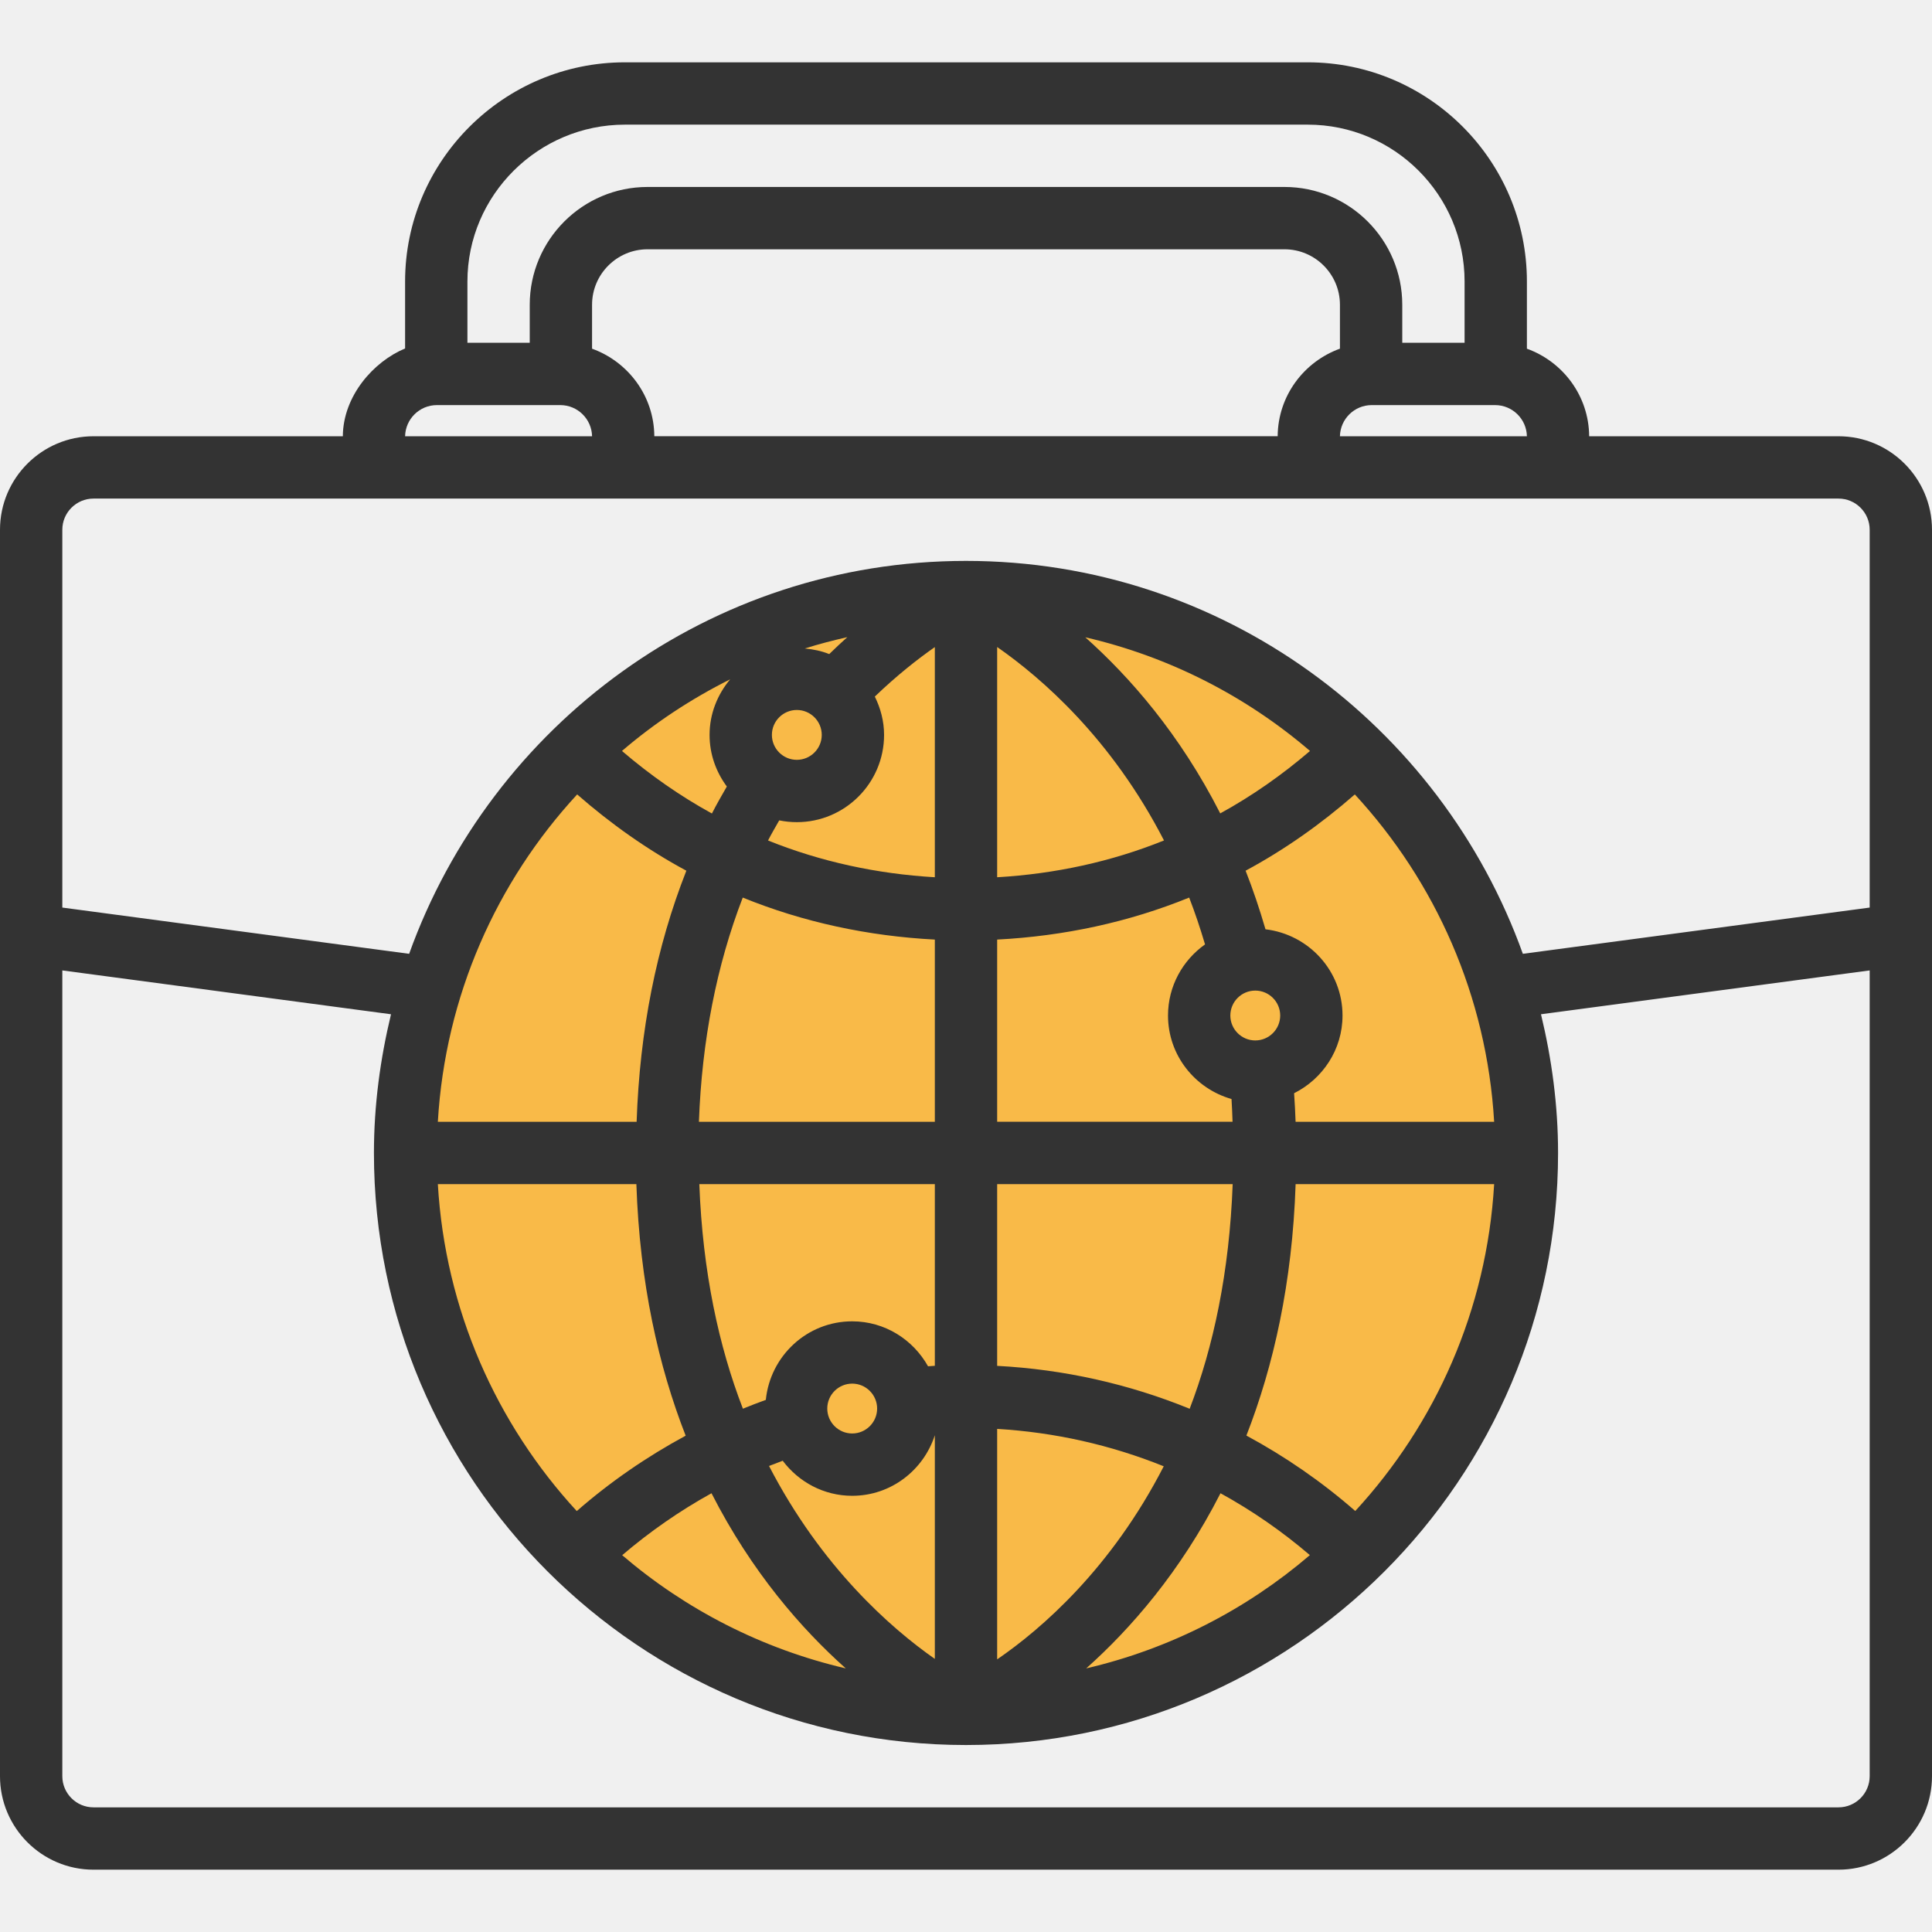
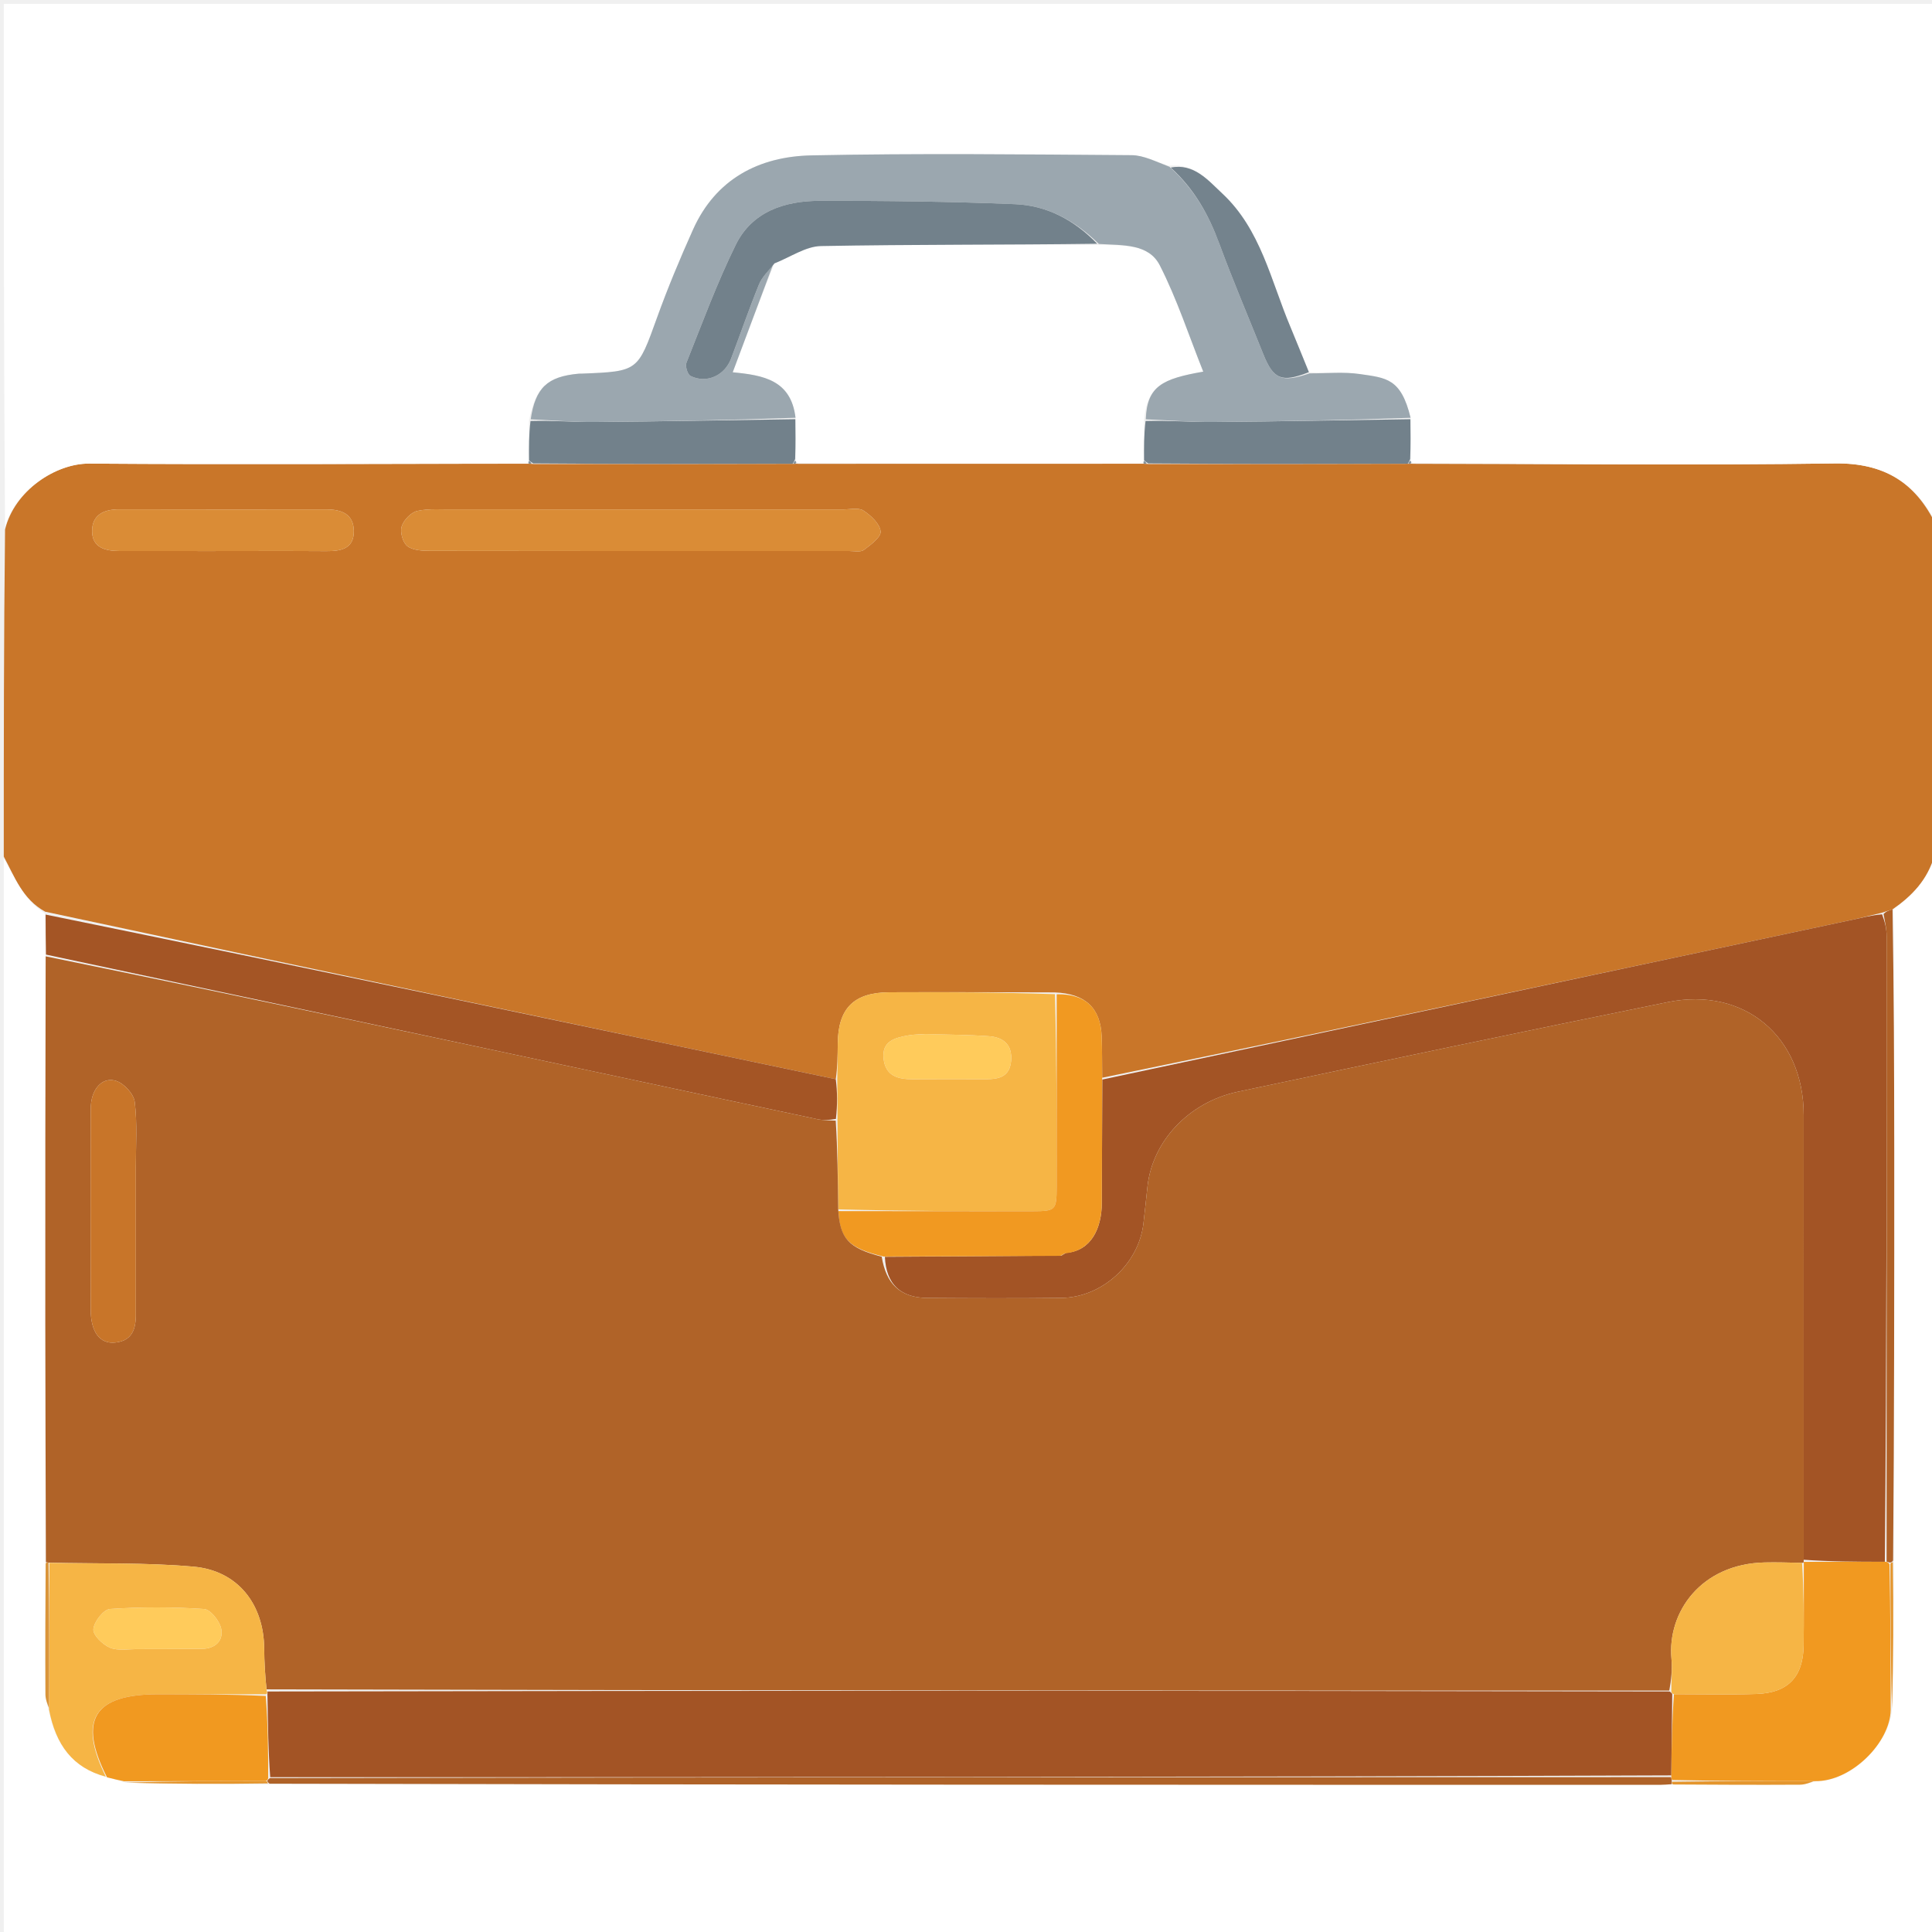
- <svg xmlns="http://www.w3.org/2000/svg" height="800px" width="800px" version="1.1" id="Layer_1" viewBox="0 0 290.626 290.626" xml:space="preserve">
-   <g>
-     <g>
-       <circle style="fill:#F9BA48;" cx="145.313" cy="173.438" r="84.375" />
-       <path style="fill:#333333;" d="M276.563,65.625h-37.509c-0.042-6.08-3.947-11.213-9.366-13.172V42.347    c0-18.178-14.794-32.972-32.972-32.972H94.003c-18.183,0-33.066,14.794-33.066,32.972V52.42    c-4.688,1.936-9.323,7.092-9.366,13.205H14.063C6.309,65.625,0,71.935,0,79.688v187.5c0,7.753,6.309,14.063,14.063,14.063h262.5    c7.753,0,14.063-6.309,14.063-14.063v-187.5C290.625,71.935,284.316,65.625,276.563,65.625z M98.428,65.625    c-0.042-6.08-3.947-11.213-9.366-13.172v-6.609c0-4.598,3.745-8.344,8.344-8.344h95.813c4.598,0,8.344,3.745,8.344,8.344v6.605    c-5.419,1.959-9.323,7.097-9.366,13.172H98.428V65.625z M206.344,60.938h18.563c2.606,0,4.73,2.095,4.781,4.688h-28.125    C201.614,63.033,203.738,60.938,206.344,60.938z M70.313,42.347c0-13.013,10.678-23.597,23.691-23.597h102.713    c13.013,0,23.597,10.584,23.597,23.597v9.216h-9.375v-5.719c0-9.769-7.95-17.719-17.719-17.719H97.406    c-9.769,0-17.719,7.95-17.719,17.719v5.719h-9.375v-9.216H70.313z M65.719,60.938h18.563c2.606,0,4.73,2.095,4.781,4.688H60.938    C60.989,63.033,63.113,60.938,65.719,60.938z M14.063,75h37.5h46.875h93.75h46.875h37.5c2.583,0,4.688,2.105,4.688,4.688v56.836    l-52.172,6.956c-12.342-34.392-45.178-59.105-83.766-59.105s-71.424,24.712-83.766,59.105l-52.172-6.956V79.688    C9.375,77.105,11.48,75,14.063,75z M194.893,168.75c-0.047-1.448-0.131-2.873-0.225-4.298c4.298-2.156,7.284-6.563,7.284-11.691    c0-6.712-5.081-12.197-11.588-12.97c-0.9-3.089-1.894-6.028-2.991-8.813c5.85-3.15,11.334-7.017,16.43-11.475    c12.113,13.13,19.847,30.291,20.958,49.247H194.893z M150,97.327c6.722,4.683,17.227,13.809,25.097,29.1    c-7.931,3.202-16.397,5.03-25.097,5.536V97.327z M123.614,110.55c0,2.067-1.683,3.75-3.75,3.75s-3.75-1.683-3.75-3.75    s1.683-3.75,3.75-3.75S123.614,108.483,123.614,110.55z M117.216,123.408c0.853,0.173,1.739,0.267,2.648,0.267    c7.238,0,13.125-5.888,13.125-13.125c0-2.077-0.53-4.017-1.392-5.766c3.328-3.192,6.445-5.644,9.028-7.444v34.622    c-8.7-0.506-17.161-2.334-25.092-5.531C116.063,125.405,116.649,124.411,117.216,123.408z M140.625,141.338v27.412h-35.489    c0.45-12.239,2.658-23.517,6.595-33.731C120.849,138.732,130.603,140.817,140.625,141.338z M140.625,178.125v27.328    c-0.342,0.019-0.68,0.052-1.022,0.075c-2.245-4.012-6.492-6.764-11.409-6.764c-6.792,0-12.328,5.203-12.994,11.817    c-1.158,0.417-2.306,0.858-3.445,1.327c-3.609-9.319-6.056-20.55-6.558-33.778h35.428V178.125z M131.944,211.885    c0,2.067-1.683,3.75-3.75,3.75s-3.75-1.683-3.75-3.75s1.683-3.75,3.75-3.75S131.944,209.817,131.944,211.885z M117.741,219.736    c2.395,3.183,6.169,5.273,10.453,5.273c5.827,0,10.725-3.844,12.431-9.112v33.647c-6.684-4.673-17.081-13.842-24.942-29.02    C116.367,220.252,117.052,219.989,117.741,219.736z M150,249.614v-34.669c8.672,0.516,17.109,2.419,25.059,5.625    C167.185,235.908,156.732,245.002,150,249.614z M150,205.463v-27.338h35.428c-0.492,13.261-2.906,24.488-6.469,33.792    C169.796,208.177,160.013,205.988,150,205.463z M150,168.75v-27.412c10.022-0.52,19.767-2.606,28.884-6.319    c0.867,2.241,1.659,4.589,2.386,7.045c-3.356,2.381-5.569,6.277-5.569,10.692c0,5.991,4.059,11.002,9.553,12.567    c0.075,1.13,0.112,2.273,0.155,3.422H150V168.75z M188.827,156.511c-2.067,0-3.75-1.683-3.75-3.75s1.683-3.75,3.75-3.75    s3.75,1.683,3.75,3.75S190.899,156.511,188.827,156.511z M183.558,122.358c-6.089-11.962-13.641-20.555-20.302-26.494    c12.694,2.939,24.23,8.888,33.806,17.1C192.853,116.578,188.344,119.728,183.558,122.358z M124.739,98.391    c-1.148-0.464-2.386-0.722-3.67-0.839c2.091-0.67,4.233-1.214,6.394-1.711C126.567,96.638,125.667,97.491,124.739,98.391z     M109.336,118.313c-0.769,1.341-1.542,2.681-2.245,4.059c-4.791-2.63-9.309-5.789-13.528-9.408    c4.936-4.233,10.402-7.838,16.27-10.772c-1.903,2.278-3.094,5.17-3.094,8.363C106.739,113.466,107.724,116.133,109.336,118.313z     M86.822,119.503c5.091,4.453,10.575,8.325,16.425,11.475c-4.514,11.452-7.017,24.084-7.481,37.772H65.864    C66.975,149.794,74.705,132.633,86.822,119.503z M95.728,178.125c0.502,14.897,3.338,27.413,7.416,37.842    c-5.85,3.159-11.363,6.956-16.383,11.339c-12.08-13.12-19.791-30.258-20.897-49.181H95.728z M107.03,224.625    c6.042,11.85,13.556,20.428,20.198,26.348c-12.623-2.944-24.094-8.864-33.633-17.03    C97.758,230.391,102.249,227.264,107.03,224.625z M183.596,224.625c4.762,2.616,9.258,5.723,13.444,9.309    c-9.539,8.17-21.014,14.095-33.647,17.039C170.035,245.053,177.553,236.475,183.596,224.625z M203.869,227.297    c-5.058-4.42-10.561-8.212-16.378-11.348c4.073-10.425,6.909-22.936,7.406-37.823h29.864    C223.655,197.044,215.949,214.182,203.869,227.297z M276.563,271.875h-262.5c-2.583,0-4.688-2.105-4.688-4.688V145.978    l49.444,6.595c-1.617,6.703-2.569,13.669-2.569,20.864c0,49.111,39.952,89.063,89.063,89.063s89.063-39.952,89.063-89.063    c0-7.195-0.952-14.161-2.569-20.864l49.444-6.595v121.209C281.25,269.771,279.146,271.875,276.563,271.875z" />
-     </g>
-   </g>
+ <svg xmlns="http://www.w3.org/2000/svg" version="1.1" id="Layer_1" x="0px" y="0px" width="100%" viewBox="0 0 512 512" enable-background="new 0 0 512 512" xml:space="preserve">
+   <path fill="#C97629" opacity="1" stroke="none" d=" M513,139   C513,168.021 513,197.042 512.662,226.668   C510.748,233.302 506.685,237.425 501.54,240.988   C500.478,241.303 499.722,241.583 498.573,241.923   C495.754,242.576 493.341,243.233 490.9,243.753   C424.641,257.874 358.38,271.981 292.09,285.618   C292.032,281.659 292.101,278.169 291.957,274.688   C291.645,267.147 287.705,263.344 279.566,263.001   C264.651,262.965 250.205,262.901 235.76,262.961   C226.247,263 222.085,267.222 222.016,276.602   C221.993,279.755 221.929,282.909 221.492,286.009   C151.45,271.272 81.799,256.589 11.974,241.607   C5.916,238.262 3.862,232.326 1,227   C1,198.312 1,169.625 1.339,140.33   C3.824,130.036 14.779,122.792 23.629,122.857   C62.406,123.139 101.187,122.899 140.208,122.89   C140.45,122.932 140.94,122.894 141.408,122.97   C164.604,122.998 187.334,122.95 210.31,122.922   C210.556,122.941 211.042,122.853 211.505,122.915   C242.297,122.935 272.627,122.894 303.2,122.897   C303.443,122.941 303.936,122.902 304.404,122.976   C327.6,122.998 350.329,122.946 373.303,122.913   C373.548,122.932 374.033,122.848 374.496,122.912   C412.067,122.983 449.18,123.333 486.281,122.814   C499.204,122.633 507.593,127.825 513,139  M120.532,134.996   C117.206,135.072 113.779,134.695 110.595,135.407   C108.919,135.782 106.966,137.841 106.438,139.542   C105.971,141.049 106.761,143.843 107.978,144.747   C109.502,145.88 112.029,145.978 114.123,145.982   C151.091,146.046 188.058,146.031 225.025,146.021   C226.354,146.02 228.046,146.395 228.936,145.737   C230.756,144.392 233.54,142.305 233.371,140.813   C233.141,138.786 230.798,136.603 228.821,135.311   C227.515,134.457 225.262,135.004 223.432,135.003   C189.462,134.994 155.492,134.996 120.532,134.996  M55.5,146.031   C65.827,146.029 76.155,145.979 86.481,146.05   C90.36,146.077 93.827,145.442 93.763,140.684   C93.702,136.181 90.432,135.003 86.506,135.004   C68.183,135.011 49.861,135.036 31.539,134.985   C27.443,134.973 24.376,136.503 24.41,140.808   C24.443,145.076 27.861,146.012 31.514,146.016   C39.176,146.024 46.838,146.026 55.5,146.031  z" />
+   <path fill="#FFFFFF" opacity="1" stroke="none" d=" M139.967,122.848   C101.187,122.899 62.406,123.139 23.629,122.857   C14.779,122.792 3.824,130.036 1.339,139.861   C1,93.692 1,47.385 1,1.039   C171.546,1.039 342.093,1.039 513,1.039   C513,46.687 513,92.375 513,138.531   C507.593,127.825 499.204,122.633 486.281,122.814   C449.18,123.333 412.067,122.983 374.465,122.692   C373.971,122.409 373.803,121.999 373.854,121.545   C373.861,117.759 373.816,114.426 373.824,110.72   C371.289,100.213 367.334,100.158 360.456,99.138   C356.072,98.487 351.521,98.97 346.875,98.621   C345.119,94.377 343.579,90.437 341.936,86.54   C336.793,74.346 334.121,60.803 323.941,51.302   C320.138,47.752 316.406,43.196 309.755,43.926   C306.248,42.809 303.074,41.145 299.889,41.122   C271.597,40.918 243.295,40.595 215.014,41.178   C201.179,41.464 189.694,47.392 183.662,60.832   C180.223,68.494 176.971,76.263 174.126,84.162   C169.012,98.363 169.167,98.419 154.342,99.007   C154.01,99.02 153.675,98.998 153.344,99.029   C145.073,99.793 141.893,102.72 140.171,111.543   C140.142,115.325 140.169,118.657 140.113,122.197   C140.029,122.405 139.967,122.848 139.967,122.848  z" />
+   <path fill="#FFFFFF" opacity="1" stroke="none" d=" M1,227.469   C3.862,232.326 5.916,238.262 11.912,242.073   C12.077,246.216 12.127,249.594 12.102,253.439   C12.018,286.321 11.987,318.737 12.008,351.153   C12.021,372.095 12.109,393.038 12.098,414.445   C12.021,426.289 11.977,437.668 12.04,449.046   C12.048,450.401 12.637,451.754 12.971,453.496   C14.777,462.398 19.269,468.516 28.364,471.007   C30.092,471.468 31.491,471.763 33.148,472.41   C45.939,472.786 58.472,472.811 71.466,472.905   C194.621,472.983 317.315,472.992 440.009,472.993   C441.004,472.993 441.999,472.89 443.458,472.902   C454.963,472.98 466.003,473.023 477.043,472.958   C478.401,472.95 479.756,472.368 481.514,472.03   C490.541,472.167 500.921,461.884 501.404,452.856   C501.783,439.724 501.81,426.851 501.906,413.515   C501.984,376.968 502.011,340.883 501.993,304.799   C501.982,283.517 501.897,262.235 501.846,240.953   C506.685,237.425 510.748,233.302 512.662,227.137   C513,322.295 513,417.59 513,512.942   C342.441,512.942 171.881,512.942 1,512.942   C1,417.979 1,322.958 1,227.469  z" />
+   <path fill="#A35425" opacity="1" stroke="none" d=" M292.119,286.09   C358.38,271.981 424.641,257.874 490.9,243.753   C493.341,243.233 495.754,242.576 498.766,242.304   C499.568,244.427 499.971,246.23 499.972,248.033   C499.996,303.302 499.98,358.572 499.505,413.888   C492.024,413.893 485.007,413.851 477.992,413.352   C477.996,373.758 478.01,334.62 477.995,295.482   C477.987,274.719 462.282,261.45 441.976,265.571   C403.963,273.286 366.004,281.271 328.06,289.318   C315.028,292.082 305.411,302.449 304.102,314.372   C303.739,317.677 303.408,320.985 303.014,324.286   C301.74,334.986 292.062,343.843 281.229,343.964   C269.406,344.097 257.58,344.058 245.756,343.971   C238.619,343.919 234.835,340.3 234.502,333.071   C250.326,332.957 265.685,332.886 281.265,332.75   C281.751,332.519 281.964,332.3 282.5,332.023   C289.213,331.501 291.958,325.482 291.99,318.818   C292.043,307.909 292.077,297 292.119,286.09  z" />
+   <path fill="#FFFFFF" opacity="1" stroke="none" d=" M302.958,122.854   C272.627,122.894 242.297,122.935 211.472,122.694   C210.977,122.412 210.809,121.999 210.86,121.545   C210.864,117.758 210.818,114.425 210.824,110.712   C209.649,100.747 202.362,99.431 194.18,98.657   C197.839,88.89 201.384,79.426 205.241,69.802   C209.555,68.095 213.535,65.284 217.566,65.209   C242.012,64.751 266.47,64.918 291.369,64.929   C297.626,65.047 304.408,64.537 307.361,70.325   C311.929,79.281 315.069,88.967 318.871,98.487   C308.07,100.386 303.959,102.289 303.169,111.543   C303.137,115.324 303.164,118.657 303.107,122.199   C303.023,122.408 302.958,122.854 302.958,122.854  z" />
+   <path fill="#F6B545" opacity="1" stroke="none" d=" M221.884,286.062   C221.929,282.909 221.993,279.755 222.016,276.602   C222.085,267.222 226.247,263 235.76,262.961   C250.205,262.901 264.651,262.965 279.566,263.467   C280.036,280.776 280.05,297.595 280.028,314.414   C280.019,320.725 279.779,320.982 273.637,320.987   C256.485,321.001 239.333,320.969 222.137,320.491   C222.028,312.345 221.962,304.662 221.942,296.525   C221.953,292.735 221.919,289.399 221.884,286.062  M244.77,274.042   C243.447,274.147 242.106,274.149 240.805,274.378   C237.221,275.006 233.593,275.843 234.173,280.679   C234.705,285.114 237.971,286.036 241.822,286.009   C248.302,285.965 254.782,285.978 261.262,286.002   C264.722,286.015 267.608,285.363 267.959,281.104   C268.311,276.832 265.885,274.886 262.113,274.611   C256.66,274.213 251.178,274.209 244.77,274.042  z" />
+   <path fill="#A45525" opacity="1" stroke="none" d=" M221.492,286.009   C221.919,289.399 221.953,292.735 221.522,296.53   C219.568,296.866 218.046,296.901 216.596,296.595   C200.326,293.156 184.069,289.661 167.806,286.189   C115.931,275.115 64.054,264.045 12.178,252.973   C12.127,249.594 12.077,246.216 12.087,242.371   C81.799,256.589 151.45,271.272 221.492,286.009  z" />
+   <path fill="#F19921" opacity="1" stroke="none" d=" M222.181,320.955   C239.333,320.969 256.485,321.001 273.637,320.987   C279.779,320.982 280.019,320.725 280.028,314.414   C280.05,297.595 280.036,280.776 280.036,263.491   C287.705,263.344 291.645,267.147 291.957,274.688   C292.101,278.169 292.032,281.659 292.09,285.618   C292.077,297 292.043,307.909 291.99,318.818   C291.958,325.482 289.213,331.501 282.307,332.138   C281.493,332.426 281.261,332.612 281.045,332.816   C265.685,332.886 250.326,332.957 234.127,332.992   C224.858,330.743 222.621,328.325 222.181,320.955  z" />
+   <path fill="#DA8C36" opacity="1" stroke="none" d=" M121.027,134.996   C155.492,134.996 189.462,134.994 223.432,135.003   C225.262,135.004 227.515,134.457 228.821,135.311   C230.798,136.603 233.141,138.786 233.371,140.813   C233.54,142.305 230.756,144.392 228.936,145.737   C228.046,146.395 226.354,146.02 225.025,146.021   C188.058,146.031 151.091,146.046 114.123,145.982   C112.029,145.978 109.502,145.88 107.978,144.747   C106.761,143.843 105.971,141.049 106.438,139.542   C106.966,137.841 108.919,135.782 110.595,135.407   C113.779,134.695 117.206,135.072 121.027,134.996  z" />
+   <path fill="#72818B" opacity="1" stroke="none" d=" M303.191,121.99   C303.164,118.657 303.137,115.324 303.584,111.571   C309.86,111.391 315.665,111.871 321.465,111.826   C338.901,111.692 356.336,111.353 373.771,111.093   C373.816,114.426 373.861,117.759 373.712,121.679   C373.347,122.463 373.193,122.672 373.057,122.894   C350.329,122.946 327.6,122.998 304.295,122.812   C303.569,122.356 303.393,122.162 303.191,121.99  z" />
+   <path fill="#72818B" opacity="1" stroke="none" d=" M210.772,111.092   C210.818,114.425 210.864,117.758 210.719,121.681   C210.355,122.469 210.2,122.679 210.063,122.902   C187.334,122.95 164.604,122.998 141.3,122.807   C140.574,122.352 140.398,122.16 140.197,121.99   C140.169,118.657 140.142,115.325 140.586,111.572   C146.528,111.391 152.001,111.871 157.469,111.827   C175.237,111.685 193.004,111.352 210.772,111.092  z" />
+   <path fill="#DA8C36" opacity="1" stroke="none" d=" M55,146.031   C46.838,146.026 39.176,146.024 31.514,146.016   C27.861,146.012 24.443,145.076 24.41,140.808   C24.376,136.503 27.443,134.973 31.539,134.985   C49.861,135.036 68.183,135.011 86.506,135.004   C90.432,135.003 93.702,136.181 93.763,140.684   C93.827,145.442 90.36,146.077 86.481,146.05   C76.155,145.979 65.827,146.029 55,146.031  z" />
+   <path fill="#AF6127" opacity="1" stroke="none" d=" M499.97,413.842   C499.98,358.572 499.996,303.302 499.972,248.033   C499.971,246.23 499.568,244.427 499.159,242.243   C499.722,241.583 500.478,241.303 501.54,240.988   C501.897,262.235 501.982,283.517 501.993,304.799   C502.011,340.883 501.984,376.968 501.689,413.548   C501.403,414.045 500.976,414.142 500.724,414.069   C500.305,413.944 500.137,413.893 499.97,413.842  z" />
+   <path fill="#87949D" opacity="1" stroke="none" d=" M373.303,122.913   C373.193,122.672 373.347,122.463 373.661,122.133   C373.803,121.999 373.971,122.409 374.002,122.629   C374.033,122.848 373.548,122.932 373.303,122.913  z" />
+   <path fill="#87949D" opacity="1" stroke="none" d=" M303.107,122.199   C303.393,122.162 303.569,122.356 303.828,122.738   C303.936,122.902 303.443,122.941 303.2,122.897   C302.958,122.854 303.023,122.408 303.107,122.199  z" />
+   <path fill="#87949D" opacity="1" stroke="none" d=" M210.31,122.922   C210.2,122.679 210.355,122.469 210.668,122.135   C210.809,121.999 210.977,122.412 211.01,122.633   C211.042,122.853 210.556,122.941 210.31,122.922  z" />
+   <path fill="#87949D" opacity="1" stroke="none" d=" M140.113,122.197   C140.398,122.16 140.574,122.352 140.833,122.731   C140.94,122.894 140.45,122.932 140.208,122.89   C139.967,122.848 140.029,122.405 140.113,122.197  z" />
+   <path fill="#9BA7AF" opacity="1" stroke="none" d=" M210.824,110.712   C193.004,111.352 175.237,111.685 157.469,111.827   C152.001,111.871 146.528,111.391 140.643,111.123   C141.893,102.72 145.073,99.793 153.344,99.029   C153.675,98.998 154.01,99.02 154.342,99.007   C169.167,98.419 169.012,98.363 174.126,84.162   C176.971,76.263 180.223,68.494 183.662,60.832   C189.694,47.392 201.179,41.464 215.014,41.178   C243.295,40.595 271.597,40.918 299.889,41.122   C303.074,41.145 306.248,42.809 309.924,44.2   C316.557,50.127 320.332,56.991 323.145,64.625   C326.764,74.448 330.876,84.089 334.767,93.811   C337.471,100.565 339.64,101.477 347.044,98.944   C351.521,98.97 356.072,98.487 360.456,99.138   C367.334,100.158 371.289,100.213 373.824,110.72   C356.336,111.353 338.901,111.692 321.465,111.826   C315.665,111.871 309.86,111.391 303.643,111.123   C303.959,102.289 308.07,100.386 318.871,98.487   C315.069,88.967 311.929,79.281 307.361,70.325   C304.408,64.537 297.626,65.047 291.206,64.646   C284.659,58.249 277.356,54.455 269.014,54.108   C251.764,53.391 234.484,53.2 217.216,53.223   C207.988,53.235 199.331,56.031 194.979,64.88   C190.004,74.996 186.095,85.641 181.911,96.132   C181.544,97.054 182.219,99.242 183.009,99.633   C187.225,101.721 192.027,99.566 193.746,95.035   C196.221,88.51 198.486,81.901 201.114,75.439   C201.931,73.429 203.632,71.778 204.929,69.963   C201.384,79.426 197.839,88.89 194.18,98.657   C202.362,99.431 209.649,100.747 210.824,110.712  z" />
+   <path fill="#74838D" opacity="1" stroke="none" d=" M346.875,98.621   C339.64,101.477 337.471,100.565 334.767,93.811   C330.876,84.089 326.764,74.448 323.145,64.625   C320.332,56.991 316.557,50.127 310.253,44.414   C316.406,43.196 320.138,47.752 323.941,51.302   C334.121,60.803 336.793,74.346 341.936,86.54   C343.579,90.437 345.119,94.377 346.875,98.621  z" />
+   <path fill="#B06328" opacity="1" stroke="none" d=" M222.137,320.491   C222.621,328.325 224.858,330.743 233.663,333.036   C234.835,340.3 238.619,343.919 245.756,343.971   C257.58,344.058 269.406,344.097 281.229,343.964   C292.062,343.843 301.74,334.986 303.014,324.286   C303.408,320.985 303.739,317.677 304.102,314.372   C305.411,302.449 315.028,292.082 328.06,289.318   C366.004,281.271 403.963,273.286 441.976,265.571   C462.282,261.45 477.987,274.719 477.995,295.482   C478.01,334.62 477.996,373.758 478,413.456   C478.006,414.017 478.027,414.224 477.563,414.168   C473.954,414.091 470.808,413.99 467.665,414.063   C450.819,414.454 441.824,427.189 442.954,439.597   C443.208,442.381 442.892,445.217 442.38,448.023   C318.248,448.02 194.574,448.022 70.639,447.698   C70.251,443.902 70.039,440.432 70.016,436.961   C69.937,425.139 63.045,416.225 51.282,415.179   C38.623,414.052 25.829,414.44 12.863,414.112   C12.632,414.057 12.163,413.98 12.163,413.98   C12.109,393.038 12.021,372.095 12.008,351.153   C11.987,318.737 12.018,286.321 12.102,253.439   C64.054,264.045 115.931,275.115 167.806,286.189   C184.069,289.661 200.326,293.156 216.596,296.595   C218.046,296.901 219.568,296.866 221.476,296.984   C221.962,304.662 222.028,312.345 222.137,320.491  M36,345.346   C36,333.375 36.007,321.404 35.997,309.433   C35.993,303.614 36.407,297.74 35.701,292.005   C35.441,289.894 32.817,287.058 30.711,286.428   C27.525,285.474 25.119,287.85 24.33,291.217   C24.068,292.335 24.033,293.526 24.032,294.684   C24.014,312.142 23.986,329.6 24.035,347.057   C24.052,352.961 26.428,356.215 30.521,355.789   C35.652,355.255 36.086,351.365 35.999,347.291   C35.992,346.959 35.999,346.626 36,345.346  z" />
+   <path fill="#F19920" opacity="1" stroke="none" d=" M499.505,413.888   C500.137,413.893 500.305,413.944 500.73,414.525   C501.01,427.742 501.031,440.428 501.052,453.115   C500.921,461.884 490.541,472.167 481.038,472.019   C467.825,472.01 455.489,471.989 443.076,471.717   C442.948,471.298 442.896,471.13 442.89,470.498   C443.011,463.015 443.086,455.996 443.618,448.982   C451.201,448.981 458.332,449.149 465.45,448.924   C473.809,448.659 477.867,444.404 477.978,436.098   C478.076,428.808 478.017,421.516 478.027,414.224   C478.027,414.224 478.006,414.017 477.998,413.913   C485.007,413.851 492.024,413.893 499.505,413.888  z" />
+   <path fill="#F6B545" opacity="1" stroke="none" d=" M13.094,414.167   C25.829,414.44 38.623,414.052 51.282,415.179   C63.045,416.225 69.937,425.139 70.016,436.961   C70.039,440.432 70.251,443.902 70.647,447.938   C70.916,448.504 70.84,448.977 70.381,448.983   C60.592,448.992 51.262,448.997 41.931,448.999   C24.896,449.002 20.613,455.733 28.035,470.841   C19.269,468.516 14.777,462.398 12.986,453.021   C13.024,439.494 13.059,426.831 13.094,414.167  M37.553,437.026   C42.883,437.008 48.213,437.015 53.542,436.963   C57.03,436.929 59.245,434.805 58.63,431.662   C58.228,429.61 55.784,426.518 54.087,426.405   C45.8,425.853 37.437,425.841 29.151,426.395   C27.457,426.508 24.909,429.778 24.743,431.758   C24.612,433.325 27.232,435.862 29.17,436.666   C31.32,437.557 34.083,436.969 37.553,437.026  z" />
+   <path fill="#F19920" opacity="1" stroke="none" d=" M28.364,471.007   C20.613,455.733 24.896,449.002 41.931,448.999   C51.262,448.997 60.592,448.992 70.428,449.45   C71.007,456.929 71.082,463.945 71.078,471.214   C70.949,471.634 70.898,471.802 70.39,471.976   C57.586,472.008 45.238,472.033 32.89,472.058   C31.491,471.763 30.092,471.468 28.364,471.007  z" />
+   <path fill="#AF6228" opacity="1" stroke="none" d=" M70.846,471.97   C70.898,471.802 70.949,471.634 71.535,471.222   C195.661,470.973 319.252,470.968 442.844,470.962   C442.896,471.13 442.948,471.298 443.029,471.932   C443.058,472.399 442.994,472.835 442.994,472.835   C441.999,472.89 441.004,472.993 440.009,472.993   C317.315,472.992 194.621,472.983 71.434,472.688   C70.94,472.4 70.846,471.97 70.846,471.97  z" />
+   <path fill="#DA953A" opacity="1" stroke="none" d=" M12.863,414.112   C13.059,426.831 13.024,439.494 12.973,452.633   C12.637,451.754 12.048,450.401 12.04,449.046   C11.977,437.668 12.021,426.289 12.098,414.445   C12.163,413.98 12.632,414.057 12.863,414.112  z" />
+   <path fill="#E4962E" opacity="1" stroke="none" d=" M501.404,452.856   C501.031,440.428 501.01,427.742 500.983,414.598   C500.976,414.142 501.403,414.045 501.62,414.011   C501.81,426.851 501.783,439.724 501.404,452.856  z" />
+   <path fill="#E4962E" opacity="1" stroke="none" d=" M70.39,471.976   C70.846,471.97 70.94,472.4 70.973,472.618   C58.472,472.811 45.939,472.786 33.148,472.41   C45.238,472.033 57.586,472.008 70.39,471.976  z" />
+   <path fill="#E4962E" opacity="1" stroke="none" d=" M443.458,472.902   C442.994,472.835 443.058,472.399 443.105,472.184   C455.489,471.989 467.825,472.01 480.637,472.041   C479.756,472.368 478.401,472.95 477.043,472.958   C466.003,473.023 454.963,472.98 443.458,472.902  z" />
+   <path fill="#E69529" opacity="1" stroke="none" d=" M281.265,332.75   C281.261,332.612 281.493,332.426 281.931,332.144   C281.964,332.3 281.751,332.519 281.265,332.75  z" />
+   <path fill="#72818B" opacity="1" stroke="none" d=" M205.241,69.802   C203.632,71.778 201.931,73.429 201.114,75.439   C198.486,81.901 196.221,88.51 193.746,95.035   C192.027,99.566 187.225,101.721 183.009,99.633   C182.219,99.242 181.544,97.054 181.911,96.132   C186.095,85.641 190.004,74.996 194.979,64.88   C199.331,56.031 207.988,53.235 217.216,53.223   C234.484,53.2 251.764,53.391 269.014,54.108   C277.356,54.455 284.659,58.249 290.761,64.593   C266.47,64.918 242.012,64.751 217.566,65.209   C213.535,65.284 209.555,68.095 205.241,69.802  z" />
+   <path fill="#FFCB5B" opacity="1" stroke="none" d=" M245.239,274.039   C251.178,274.209 256.66,274.213 262.113,274.611   C265.885,274.886 268.311,276.832 267.959,281.104   C267.608,285.363 264.722,286.015 261.262,286.002   C254.782,285.978 248.302,285.965 241.822,286.009   C237.971,286.036 234.705,285.114 234.173,280.679   C233.593,275.843 237.221,275.006 240.805,274.378   C242.106,274.149 243.447,274.147 245.239,274.039  z" />
+   <path fill="#A35425" opacity="1" stroke="none" d=" M442.89,470.498   C319.252,470.968 195.661,470.973 71.613,470.971   C71.082,463.945 71.007,456.929 70.886,449.444   C70.84,448.977 70.916,448.504 70.909,448.264   C194.574,448.022 318.248,448.02 442.461,448.26   C443.053,448.661 443.107,448.819 443.16,448.977   C443.086,455.996 443.011,463.015 442.89,470.498  z" />
+   <path fill="#F6B545" opacity="1" stroke="none" d=" M443.618,448.982   C443.107,448.819 443.053,448.661 442.919,448.266   C442.892,445.217 443.208,442.381 442.954,439.597   C441.824,427.189 450.819,414.454 467.665,414.063   C470.808,413.99 473.954,414.091 477.563,414.168   C478.017,421.516 478.076,428.808 477.978,436.098   C477.867,444.404 473.809,448.659 465.45,448.924   C458.332,449.149 451.201,448.981 443.618,448.982  z" />
+   <path fill="#C87529" opacity="1" stroke="none" d=" M36,345.82   C35.999,346.626 35.992,346.959 35.999,347.291   C36.086,351.365 35.652,355.255 30.521,355.789   C26.428,356.215 24.052,352.961 24.035,347.057   C23.986,329.6 24.014,312.142 24.032,294.684   C24.033,293.526 24.068,292.335 24.33,291.217   C25.119,287.85 27.525,285.474 30.711,286.428   C32.817,287.058 35.441,289.894 35.701,292.005   C36.407,297.74 35.993,303.614 35.997,309.433   C36.007,321.404 36,333.375 36,345.82  z" />
+   <path fill="#FFCB5B" opacity="1" stroke="none" d=" M37.066,437.026   C34.083,436.969 31.32,437.557 29.17,436.666   C27.232,435.862 24.612,433.325 24.743,431.758   C24.909,429.778 27.457,426.508 29.151,426.395   C37.437,425.841 45.8,425.853 54.087,426.405   C55.784,426.518 58.228,429.61 58.63,431.662   C59.245,434.805 57.03,436.929 53.542,436.963   C48.213,437.015 42.883,437.008 37.066,437.026  z" />
</svg>
